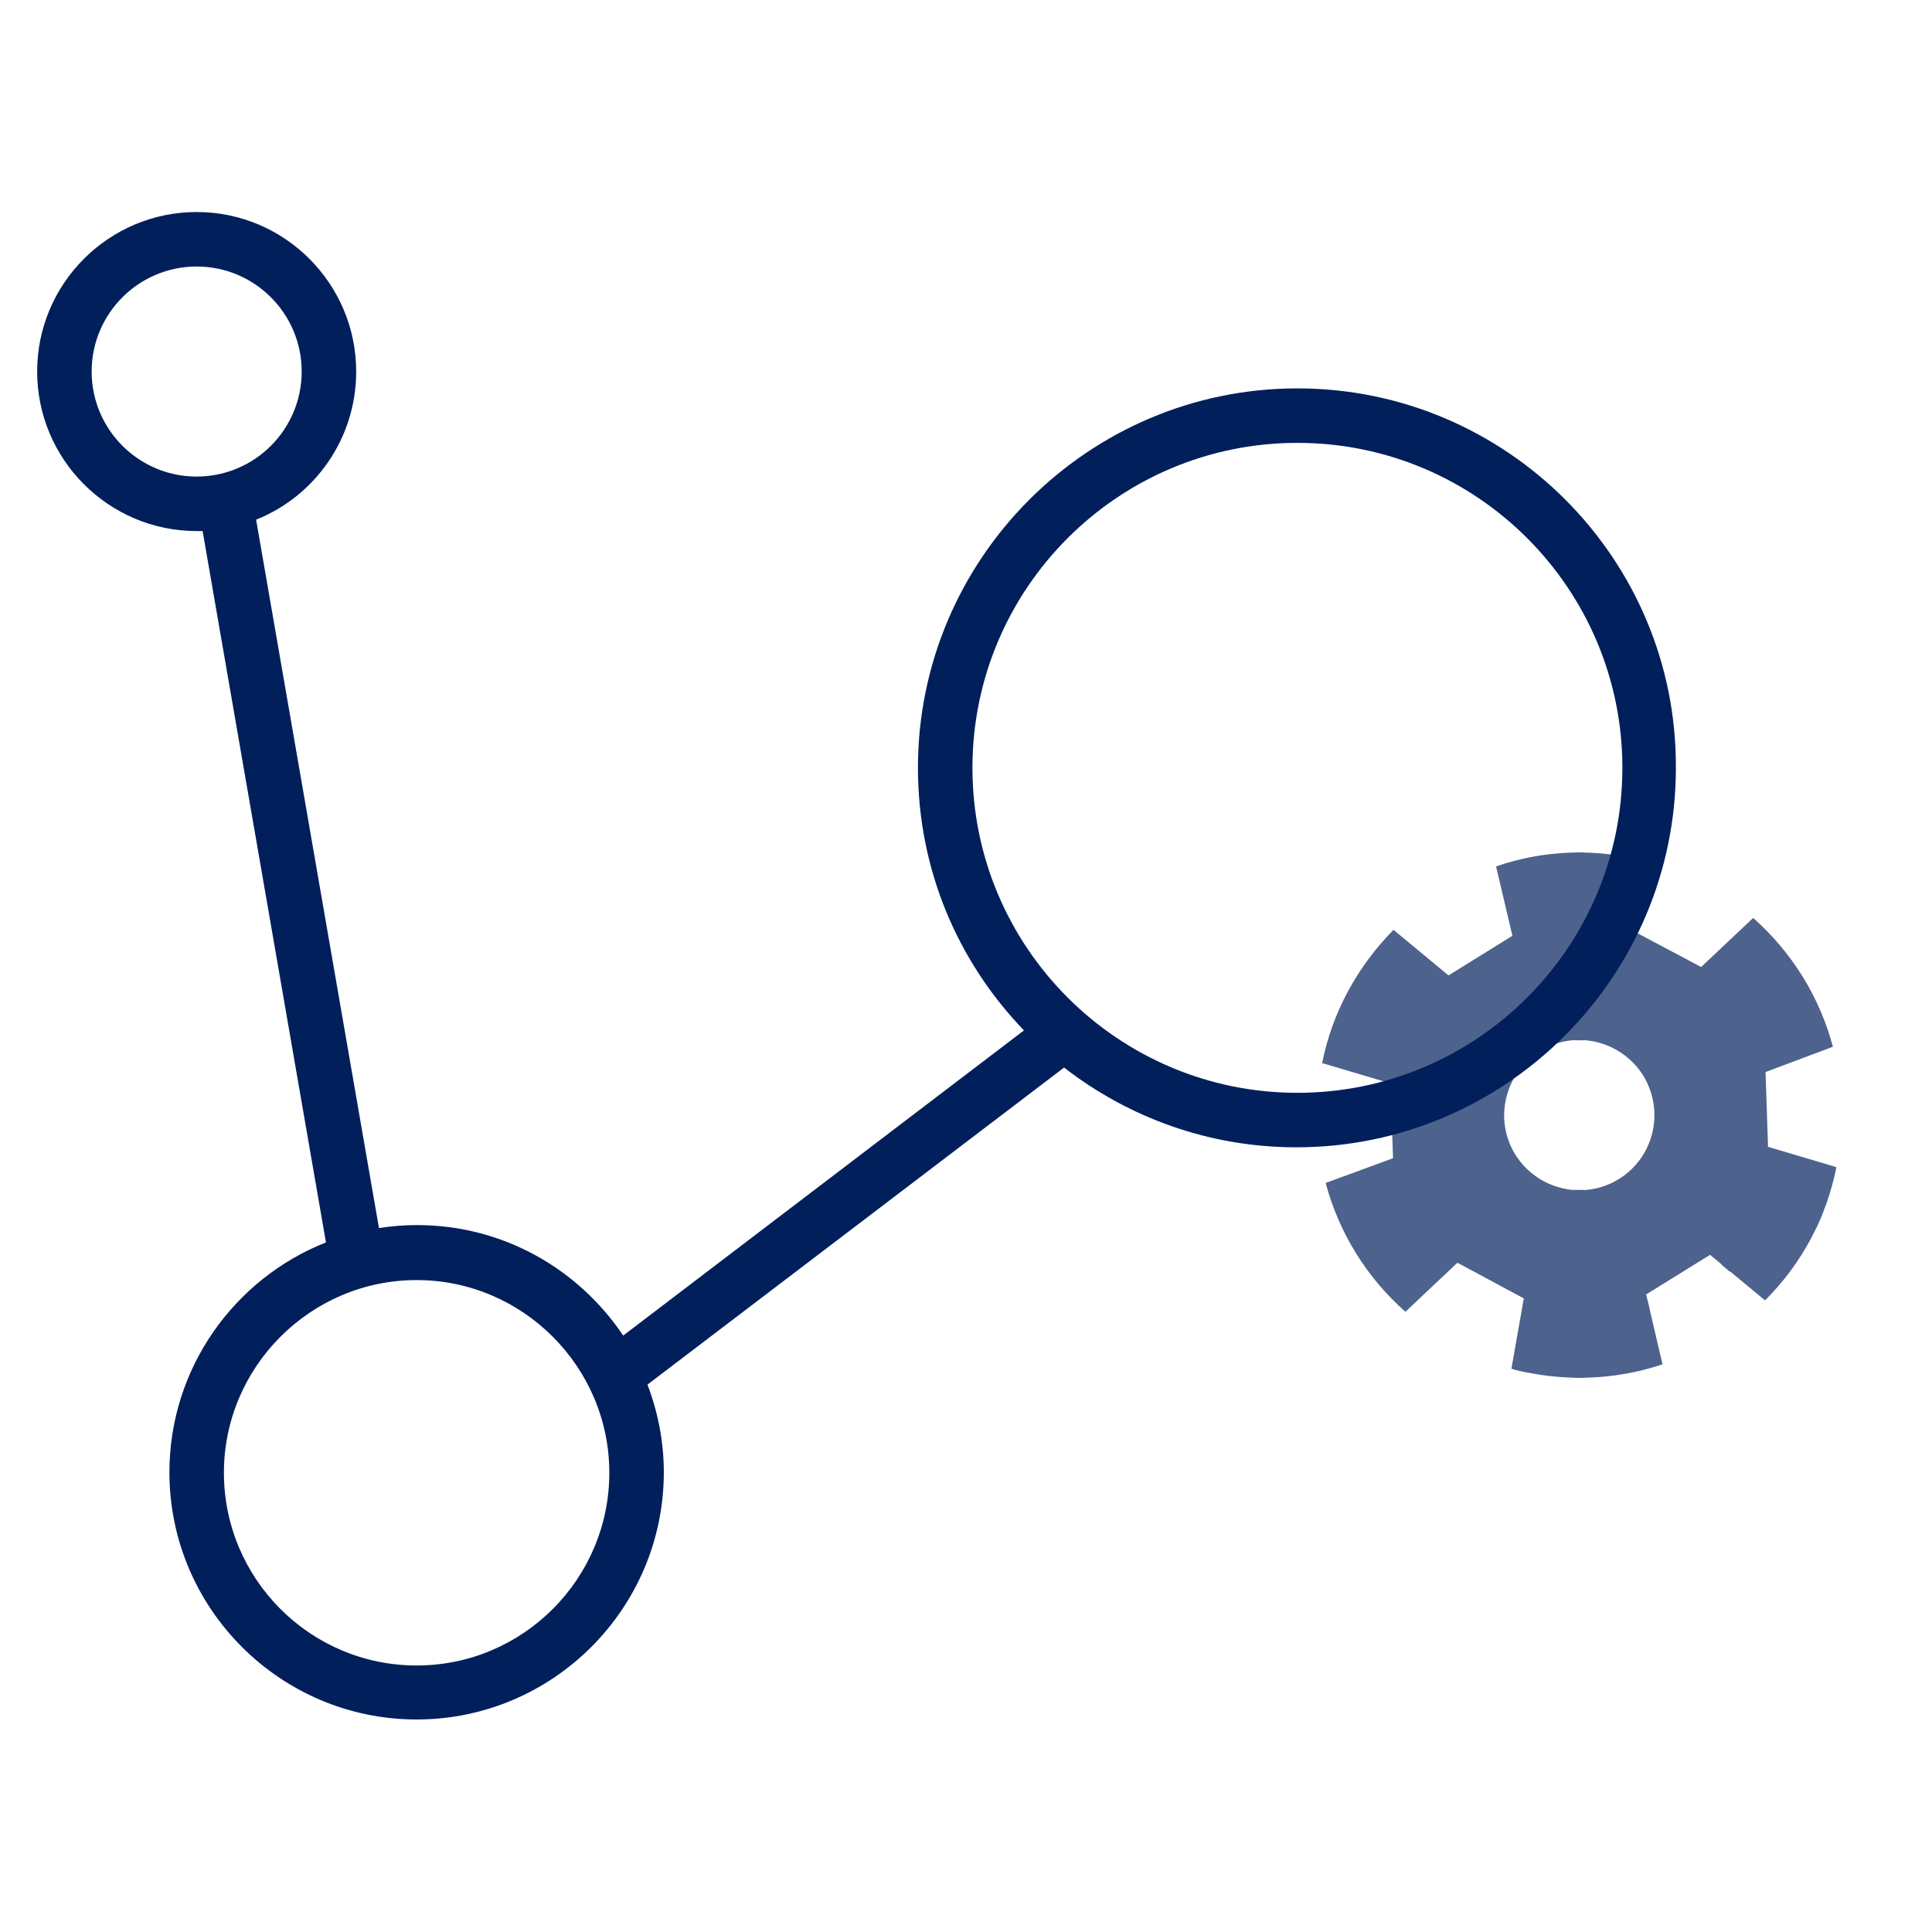
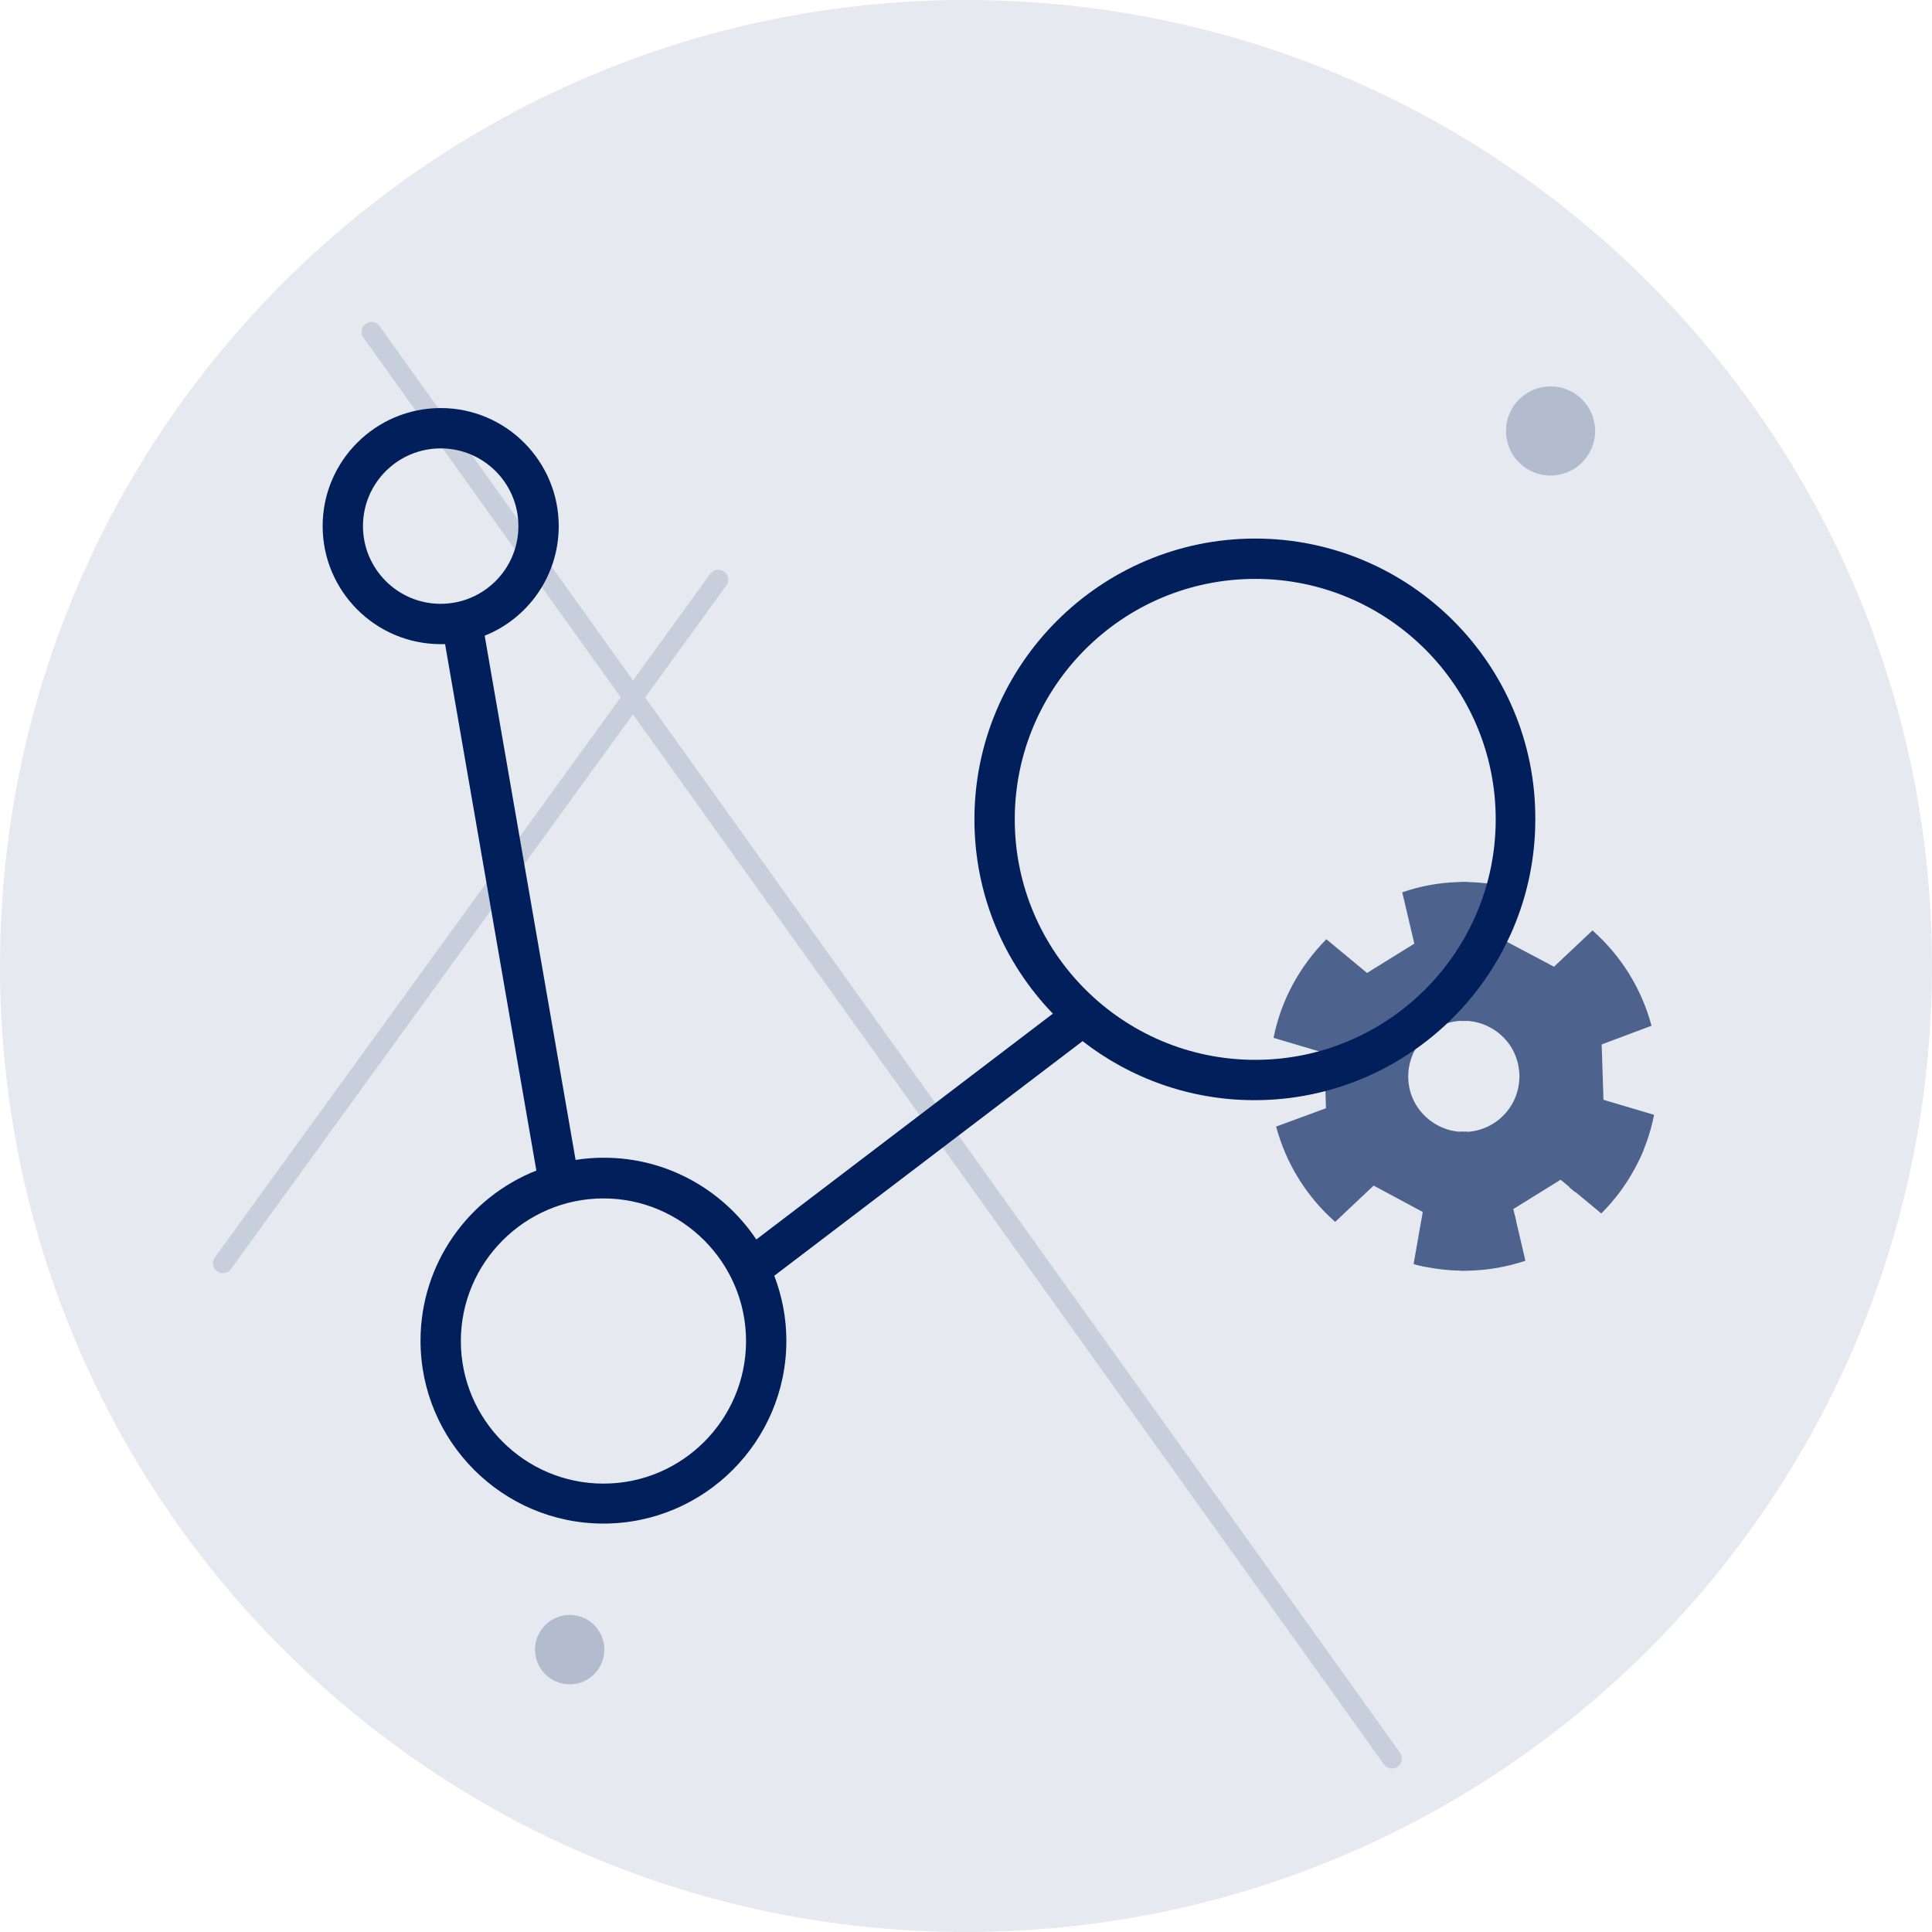
<svg xmlns="http://www.w3.org/2000/svg" version="1.1" id="data-model" x="0px" y="0px" viewBox="187 165 390 390" xml:space="preserve">
  <style type="text/css">
	.st0{fill:#e6e9ef;}
	.st1{fill:#b3bcce;}
	.st2{fill:#b3bcce;}
	.st3{fill:#4d628c;}
	.st4{fill:#4d628c;}
	.st5{fill:#011F5B;}
</style>
-   <path class="st3" d="M557,376.3c-2.7-10.1-8.3-19.1-16.1-26l-10.5,9.9l-13.4-7.1l2.5-14.2c-10.1-2.7-20.7-2.4-30.5,1l3.3,14l-12.9,8  l-11.1-9.2c-7.3,7.4-12.4,16.7-14.4,26.9l13.8,4.1l0.5,15.1l-13.6,5c2.7,10.1,8.3,19.1,16.1,26l10.5-9.9l13.4,7.2l-2.5,14.2  c10.1,2.7,20.7,2.4,30.5-0.9l-3.3-14.1l12.9-8l11.1,9.2c7.4-7.4,12.4-16.7,14.4-26.9l-13.8-4.1l-0.5-15.1L557,376.3z M513.8,403  c-7.1,4.4-16.4,2.2-20.9-4.9c-4.4-7.1-2.2-16.4,4.9-20.9c7.1-4.4,16.4-2.2,20.9,4.9C523.1,389.3,520.9,398.6,513.8,403z" />
-   <g id="_x3C_intersect-gear_x3E_">
-     <path class="st4" d="M554.9,410l-20.4,10.3l1.7,1.4l17.4-8.8C554.1,411.9,554.5,410.9,554.9,410z" />
-     <path class="st4" d="M519.6,427.7l-12.9,6.5v-29c-0.7,0-1.3,0-2,0v30l-12.2,6.2c1,0.3,2,0.5,3.1,0.7l9.2-4.6v5.6c0.7,0,1.3,0,2,0   v-6.6l13.3-6.7L519.6,427.7z" />
-     <path class="st4" d="M504.8,337.1V375c0.7,0,1.3,0,2,0v-37.9C506.1,337.1,505.4,337.1,504.8,337.1z" />
+   <circle cx="382" cy="360" r="195" fill="#e6e9ef" />
+   <g fill="none" stroke="#b3bcce" stroke-width="4" stroke-linecap="round" opacity="0.6">
+     <line x1="262" y1="232" x2="468" y2="520" />
+     <line x1="232" y1="420" x2="332" y2="282" />
  </g>
-   <path id="_x3C_graph_x3E_" class="st5" d="M448.9,243.4c-42.2,0-76.6,34.4-76.6,76.6c0,20.6,8.1,39.2,21.4,53l-80.9,61.6  c-9-13.4-24.2-22.3-41.6-22.3c-2.6,0-5.2,0.2-7.7,0.6l-24.8-143c11.8-4.7,20.2-16.3,20.2-29.9c0-17.7-14.4-32.2-32.2-32.2  c-17.7,0-32.2,14.4-32.2,32.2c0,17.7,14.4,32.2,32.2,32.2c0.4,0,0.8,0,1.2,0l24.9,143.6c-18.5,7.3-31.6,25.4-31.6,46.4  c0,27.5,22.4,49.9,49.9,49.9s49.9-22.4,49.9-49.9c0-6.2-1.2-12.2-3.3-17.7l84.1-64c13,10.1,29.3,16.1,46.9,16.1  c42.2,0,76.6-34.4,76.6-76.6C525.5,277.8,491.1,243.4,448.9,243.4z M205.5,240c0-11.7,9.5-21.2,21.2-21.2c11.7,0,21.2,9.5,21.2,21.2  c0,11.7-9.5,21.2-21.2,21.2C215,261.2,205.5,251.7,205.5,240z M271.1,501.2c-21.5,0-38.9-17.5-38.9-38.9s17.5-38.9,38.9-38.9  s38.9,17.5,38.9,38.9S292.6,501.2,271.1,501.2z M448.9,385.6c-36.2,0-65.6-29.4-65.6-65.6c0-36.2,29.4-65.6,65.6-65.6  s65.6,29.4,65.6,65.6C514.5,356.2,485.1,385.6,448.9,385.6z" />
+   <circle cx="500" cy="252" r="9" fill="#b3bcce" />
+   <circle cx="302" cy="498" r="7" fill="#b3bcce" />
+   <g transform="translate(382 360) scale(0.74) translate(-370 -360)">
+     <path class="st3" d="M557,376.3c-2.7-10.1-8.3-19.1-16.1-26l-10.5,9.9l-13.4-7.1l2.5-14.2c-10.1-2.7-20.7-2.4-30.5,1l3.3,14l-12.9,8  l-11.1-9.2c-7.3,7.4-12.4,16.7-14.4,26.9l13.8,4.1l0.5,15.1l-13.6,5c2.7,10.1,8.3,19.1,16.1,26l10.5-9.9l13.4,7.2l-2.5,14.2  c10.1,2.7,20.7,2.4,30.5-0.9l-3.3-14.1l12.9-8l11.1,9.2c7.4-7.4,12.4-16.7,14.4-26.9l-13.8-4.1l-0.5-15.1L557,376.3z M513.8,403  c-7.1,4.4-16.4,2.2-20.9-4.9c-4.4-7.1-2.2-16.4,4.9-20.9c7.1-4.4,16.4-2.2,20.9,4.9C523.1,389.3,520.9,398.6,513.8,403z" />
+     <g id="_x3C_intersect-gear_x3E_">
+       <path class="st4" d="M554.9,410l-20.4,10.3l1.7,1.4l17.4-8.8C554.1,411.9,554.5,410.9,554.9,410z" />
+       <path class="st4" d="M519.6,427.7l-12.9,6.5v-29c-0.7,0-1.3,0-2,0v30l-12.2,6.2c1,0.3,2,0.5,3.1,0.7l9.2-4.6v5.6c0.7,0,1.3,0,2,0   v-6.6l13.3-6.7L519.6,427.7z" />
+       <path class="st4" d="M504.8,337.1V375c0.7,0,1.3,0,2,0v-37.9C506.1,337.1,505.4,337.1,504.8,337.1z" />
+     </g>
+     <path id="_x3C_graph_x3E_" class="st5" d="M448.9,243.4c-42.2,0-76.6,34.4-76.6,76.6c0,20.6,8.1,39.2,21.4,53l-80.9,61.6  c-9-13.4-24.2-22.3-41.6-22.3c-2.6,0-5.2,0.2-7.7,0.6l-24.8-143c11.8-4.7,20.2-16.3,20.2-29.9c0-17.7-14.4-32.2-32.2-32.2  c-17.7,0-32.2,14.4-32.2,32.2c0,17.7,14.4,32.2,32.2,32.2c0.4,0,0.8,0,1.2,0l24.9,143.6c-18.5,7.3-31.6,25.4-31.6,46.4  c0,27.5,22.4,49.9,49.9,49.9s49.9-22.4,49.9-49.9c0-6.2-1.2-12.2-3.3-17.7l84.1-64c13,10.1,29.3,16.1,46.9,16.1  c42.2,0,76.6-34.4,76.6-76.6C525.5,277.8,491.1,243.4,448.9,243.4z M205.5,240c0-11.7,9.5-21.2,21.2-21.2c11.7,0,21.2,9.5,21.2,21.2  c0,11.7-9.5,21.2-21.2,21.2C215,261.2,205.5,251.7,205.5,240z M271.1,501.2c-21.5,0-38.9-17.5-38.9-38.9s17.5-38.9,38.9-38.9  s38.9,17.5,38.9,38.9S292.6,501.2,271.1,501.2z M448.9,385.6c-36.2,0-65.6-29.4-65.6-65.6c0-36.2,29.4-65.6,65.6-65.6  s65.6,29.4,65.6,65.6C514.5,356.2,485.1,385.6,448.9,385.6z" />
+   </g>
</svg>
